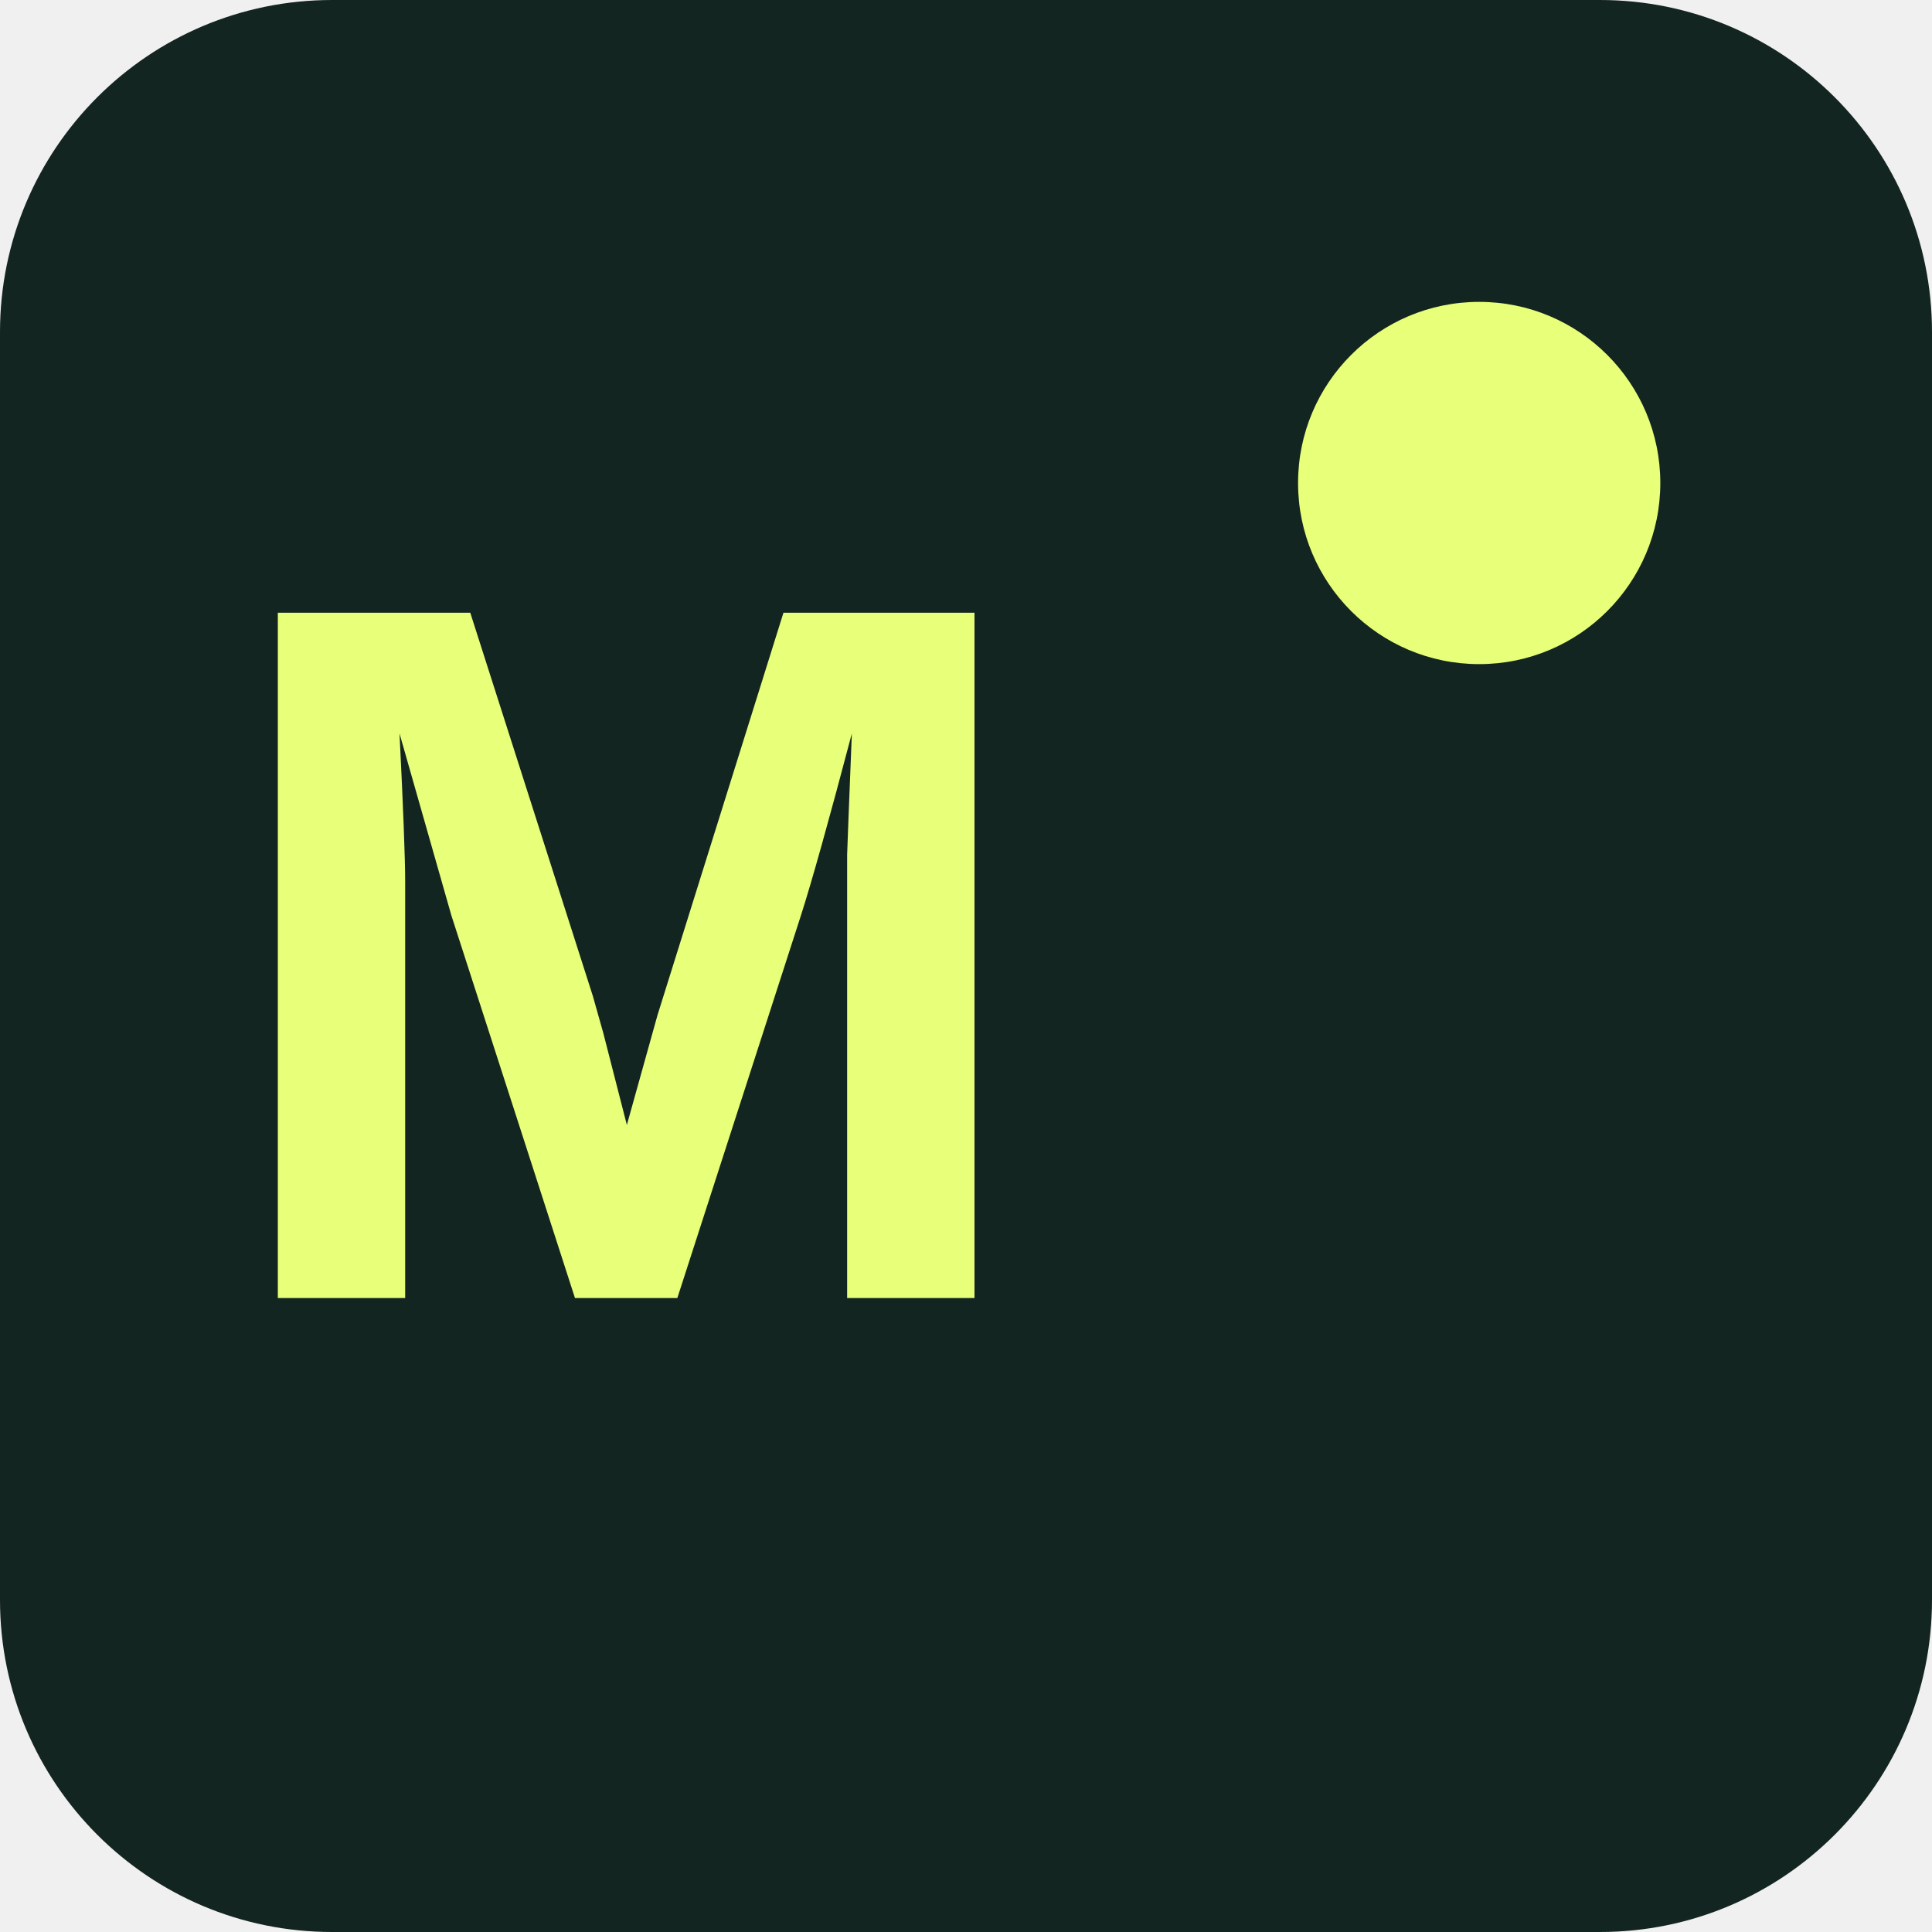
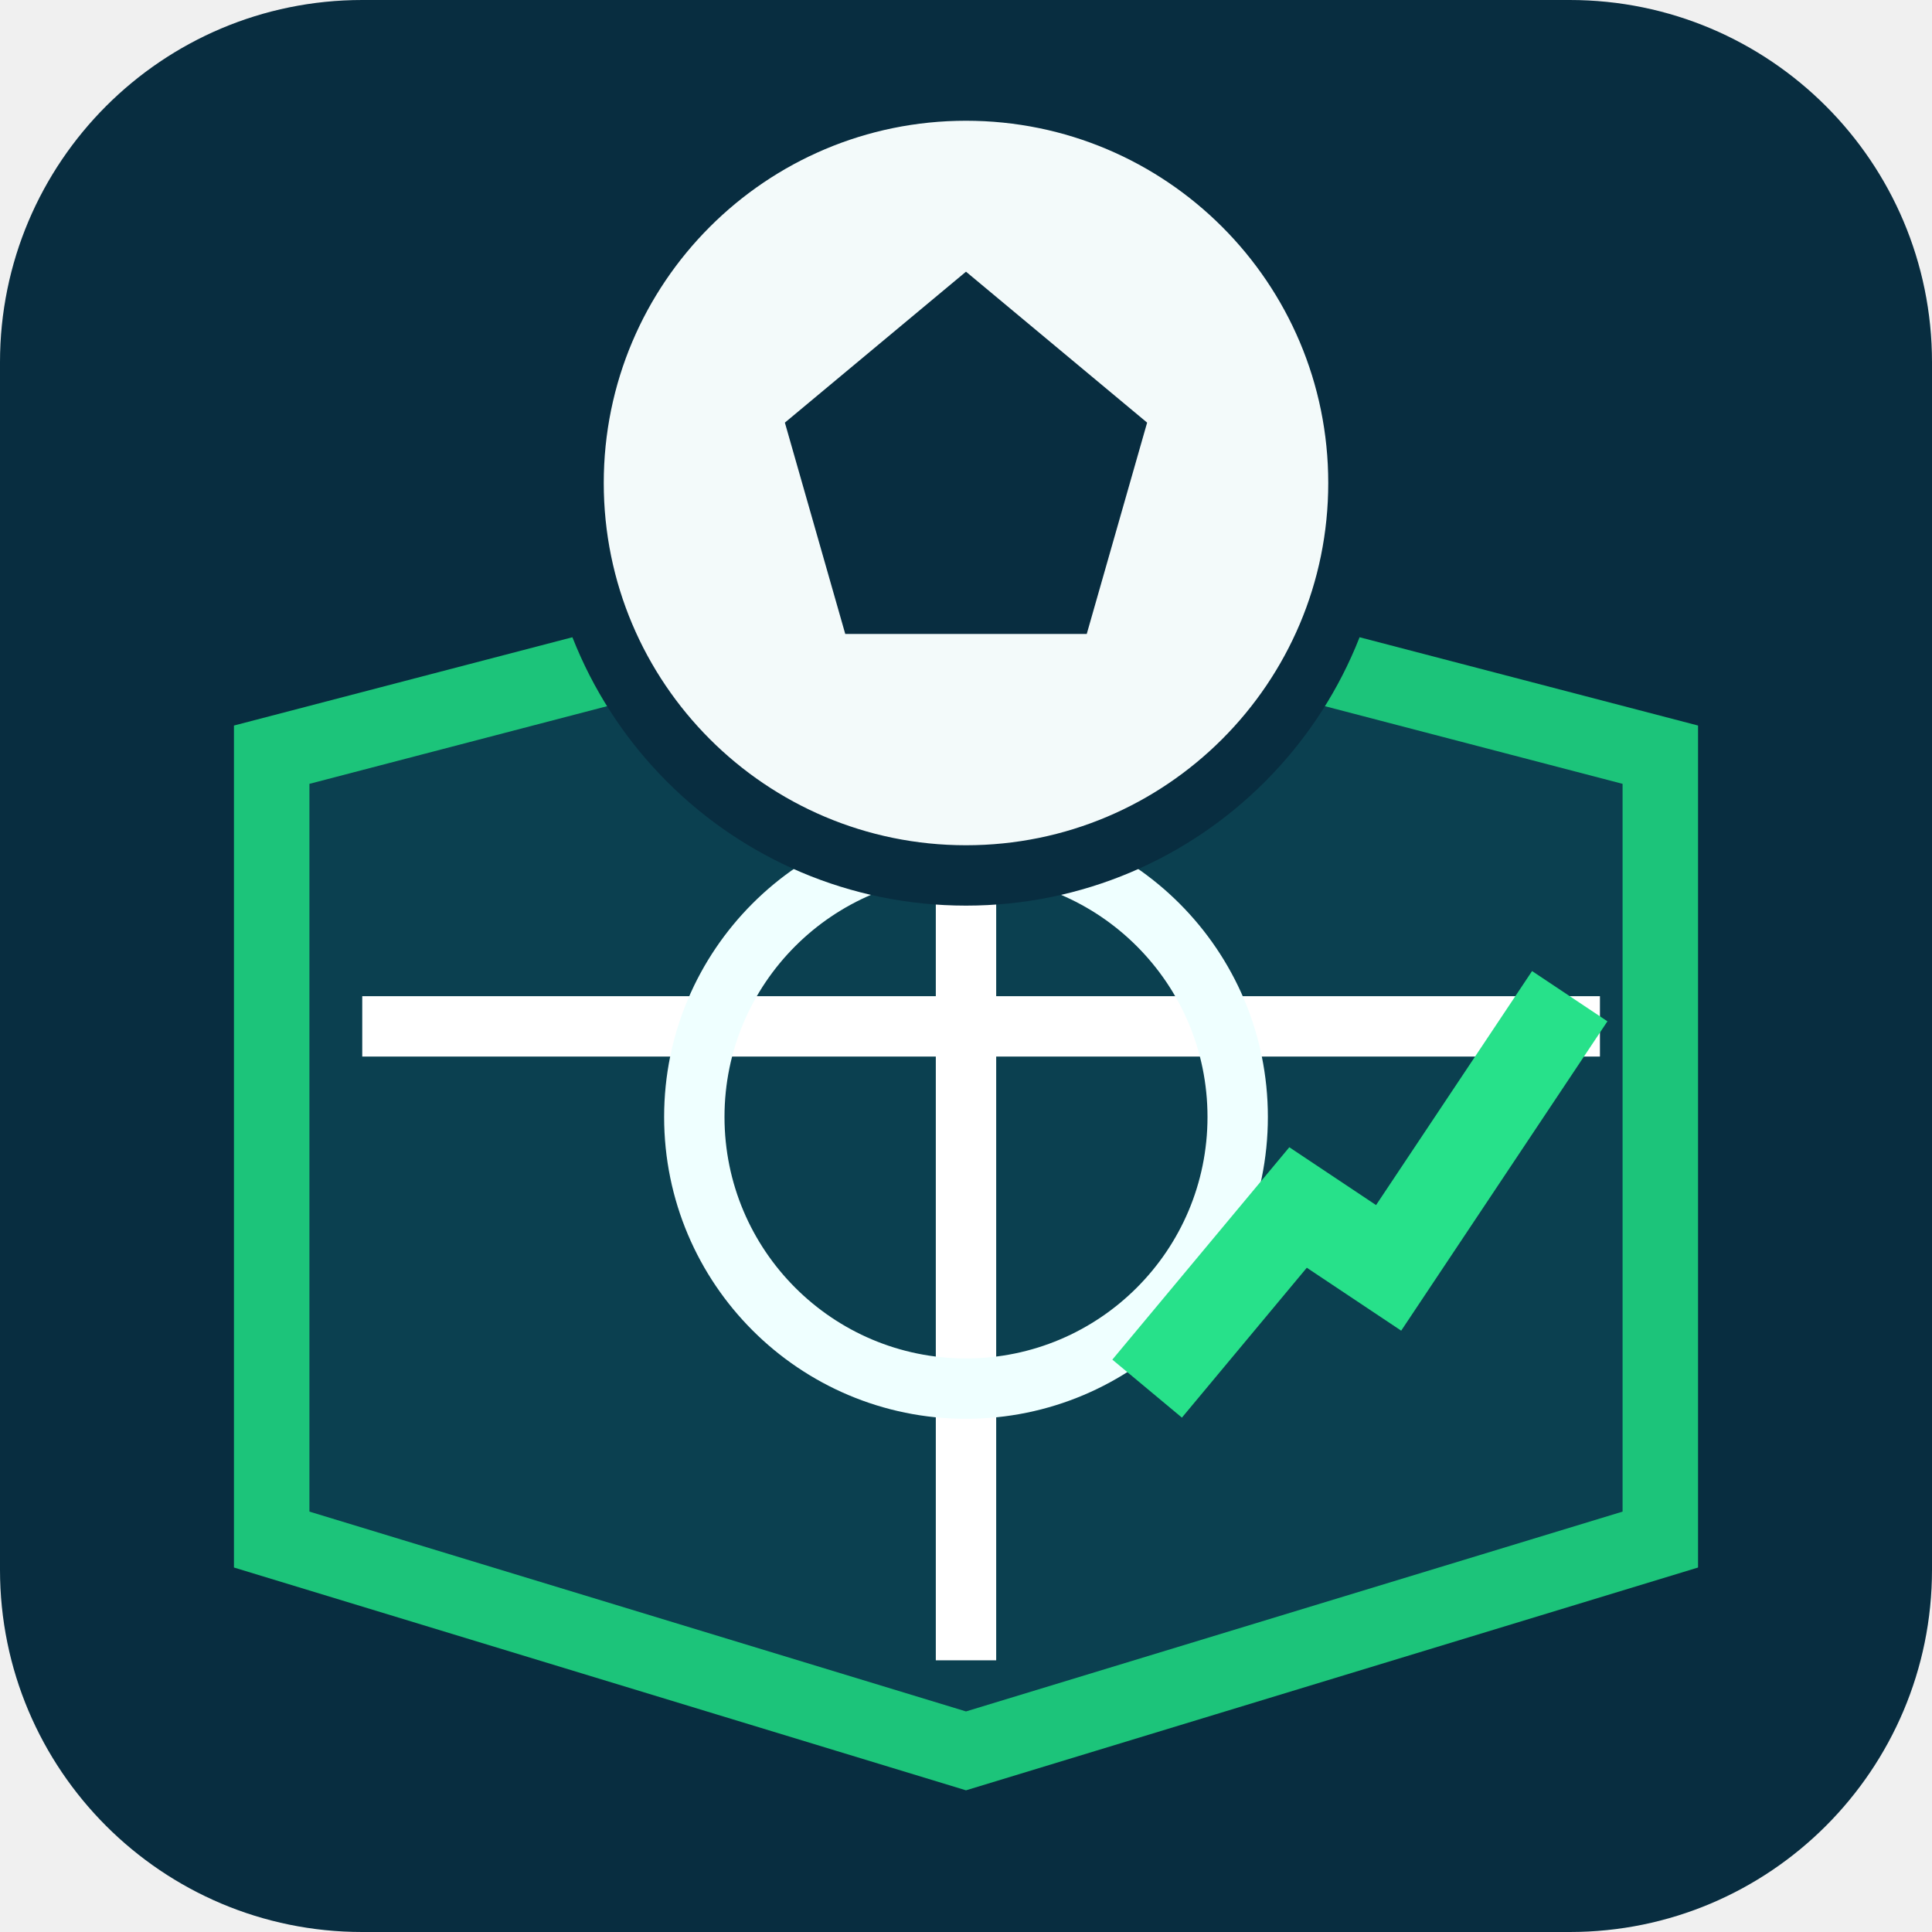
<svg xmlns="http://www.w3.org/2000/svg" viewBox="0 0 64 64">
-   <rect width="64" height="64" rx="11" fill="#132521" />
-   <text x="7" y="43" font-family="Arial" font-size="33" font-weight="bold" fill="#e7ff79">M</text>
-   <circle cx="49" cy="16" r="6" fill="#e7ff79" />
+   <rect width="64" height="64" rx="12" fill="#082d40" />
+   <path d="M9 25V51l23 7 23-7V25L32 19Z" fill="#0b4050" stroke="#1cc47a" stroke-width="2.5" />
+   <path d="M32 19v36M12 34h41" stroke="#fff" stroke-width="2" />
+   <circle cx="32" cy="37" r="9" fill="none" stroke="#efffff" stroke-width="2" />
+   <path d="M38 46l5-6 3 2 6-9" fill="none" stroke="#27e18a" stroke-width="3" />
+   <circle cx="32" cy="16" r="13" fill="#f3fafa" stroke="#082d40" stroke-width="2" />
+   <path d="M32 9l6 5-2 7h-8l-2-7Z" fill="#082d40" />
</svg>
